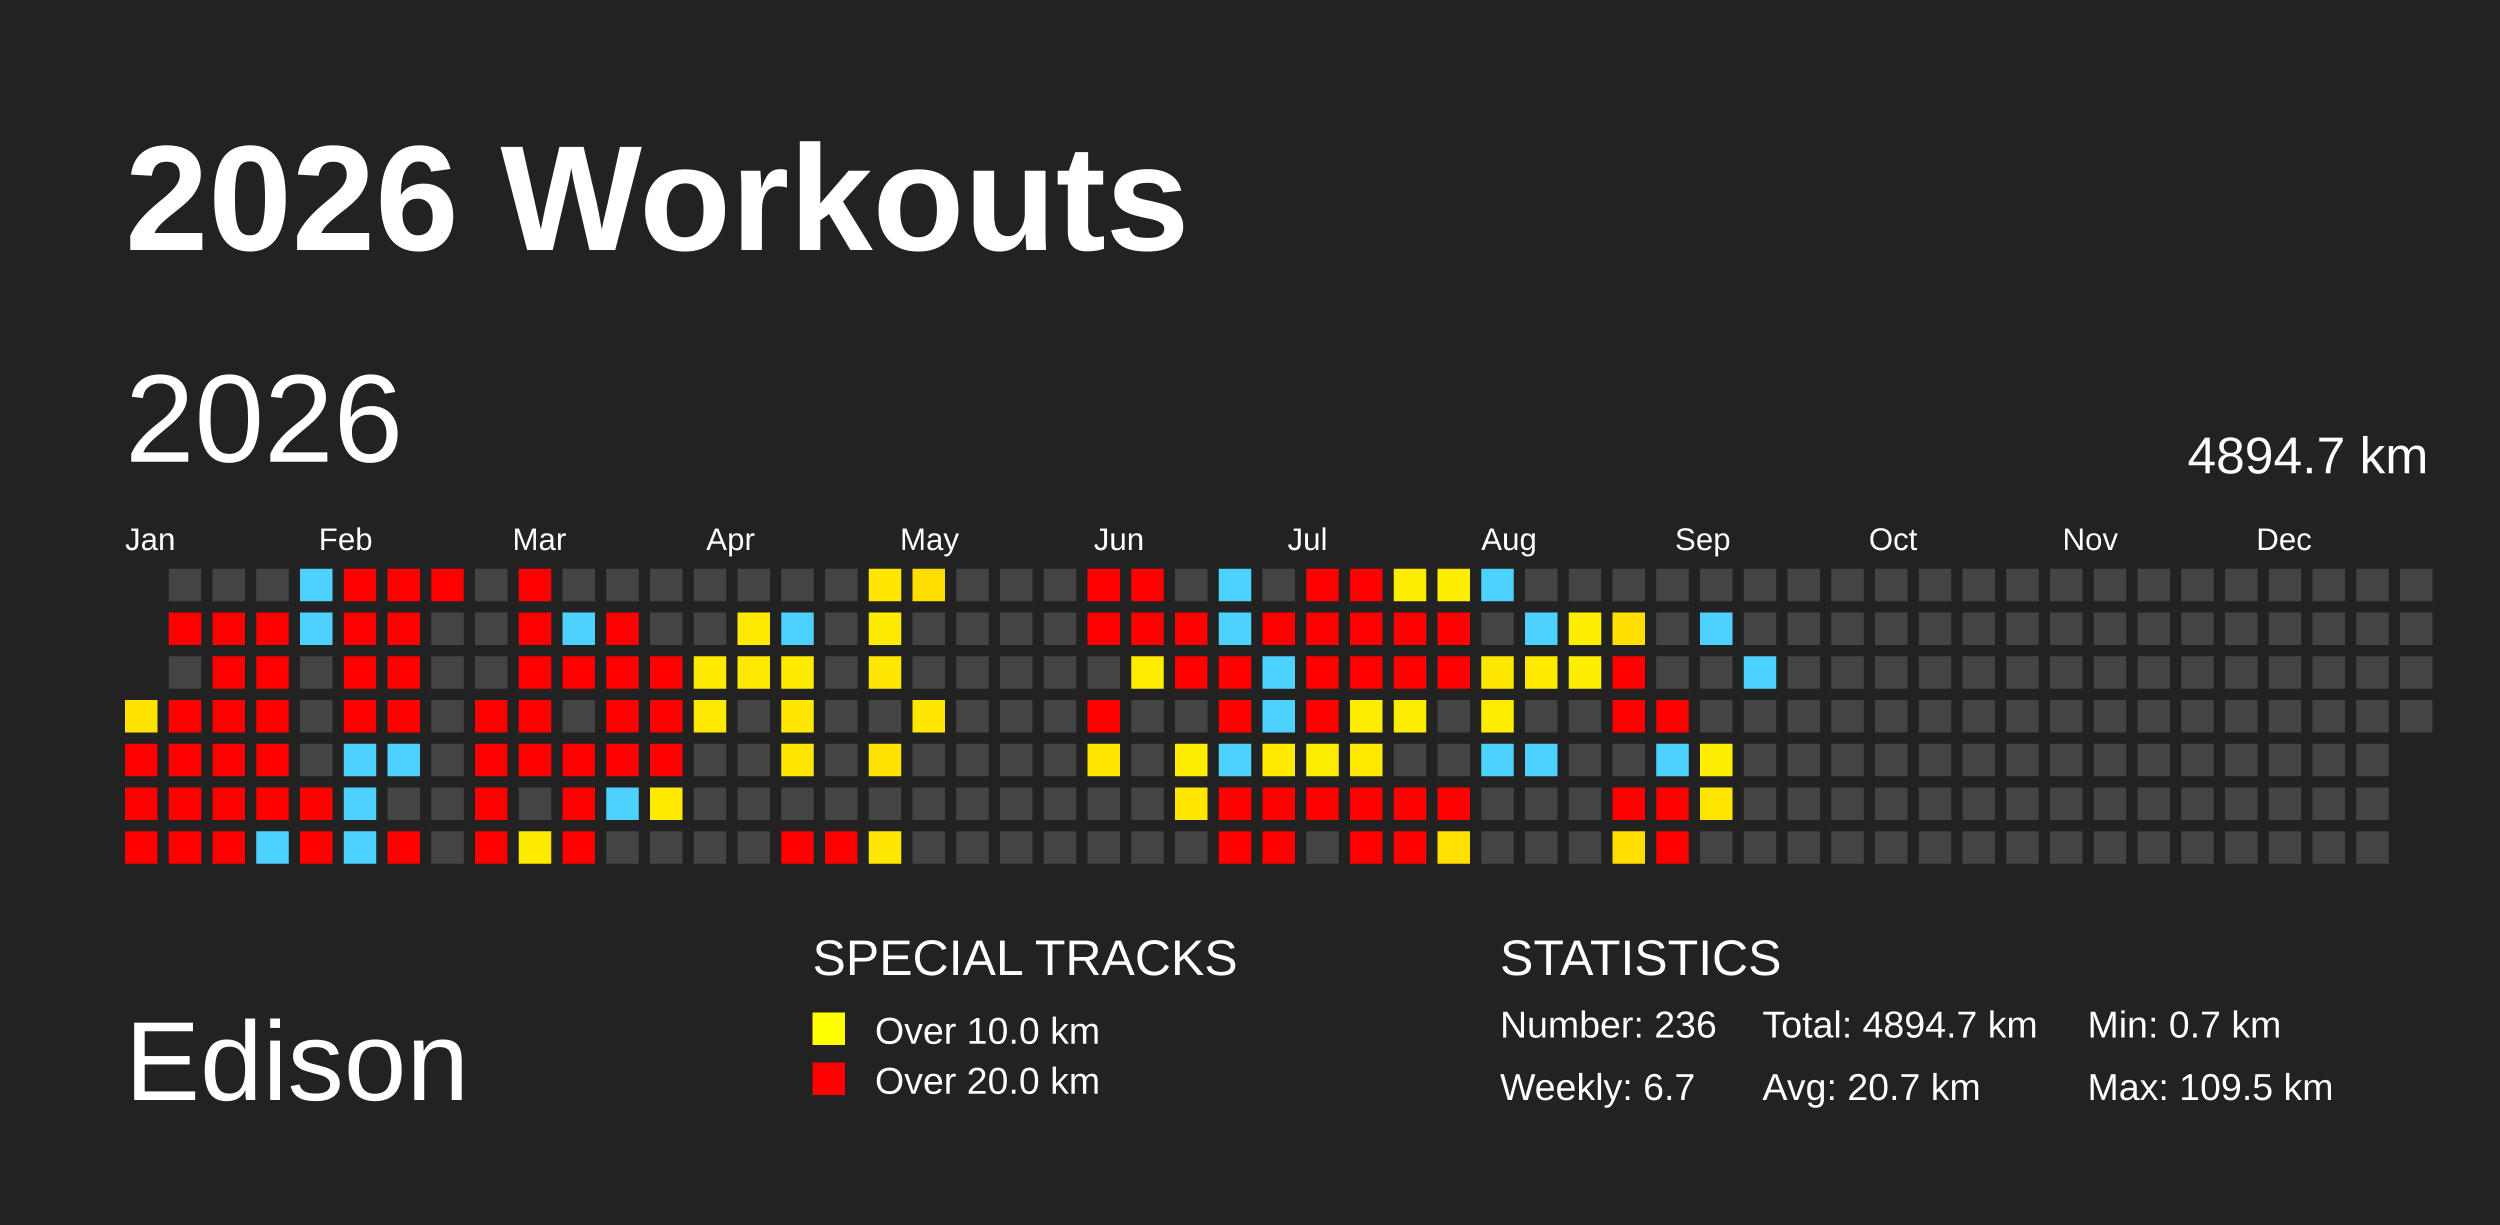
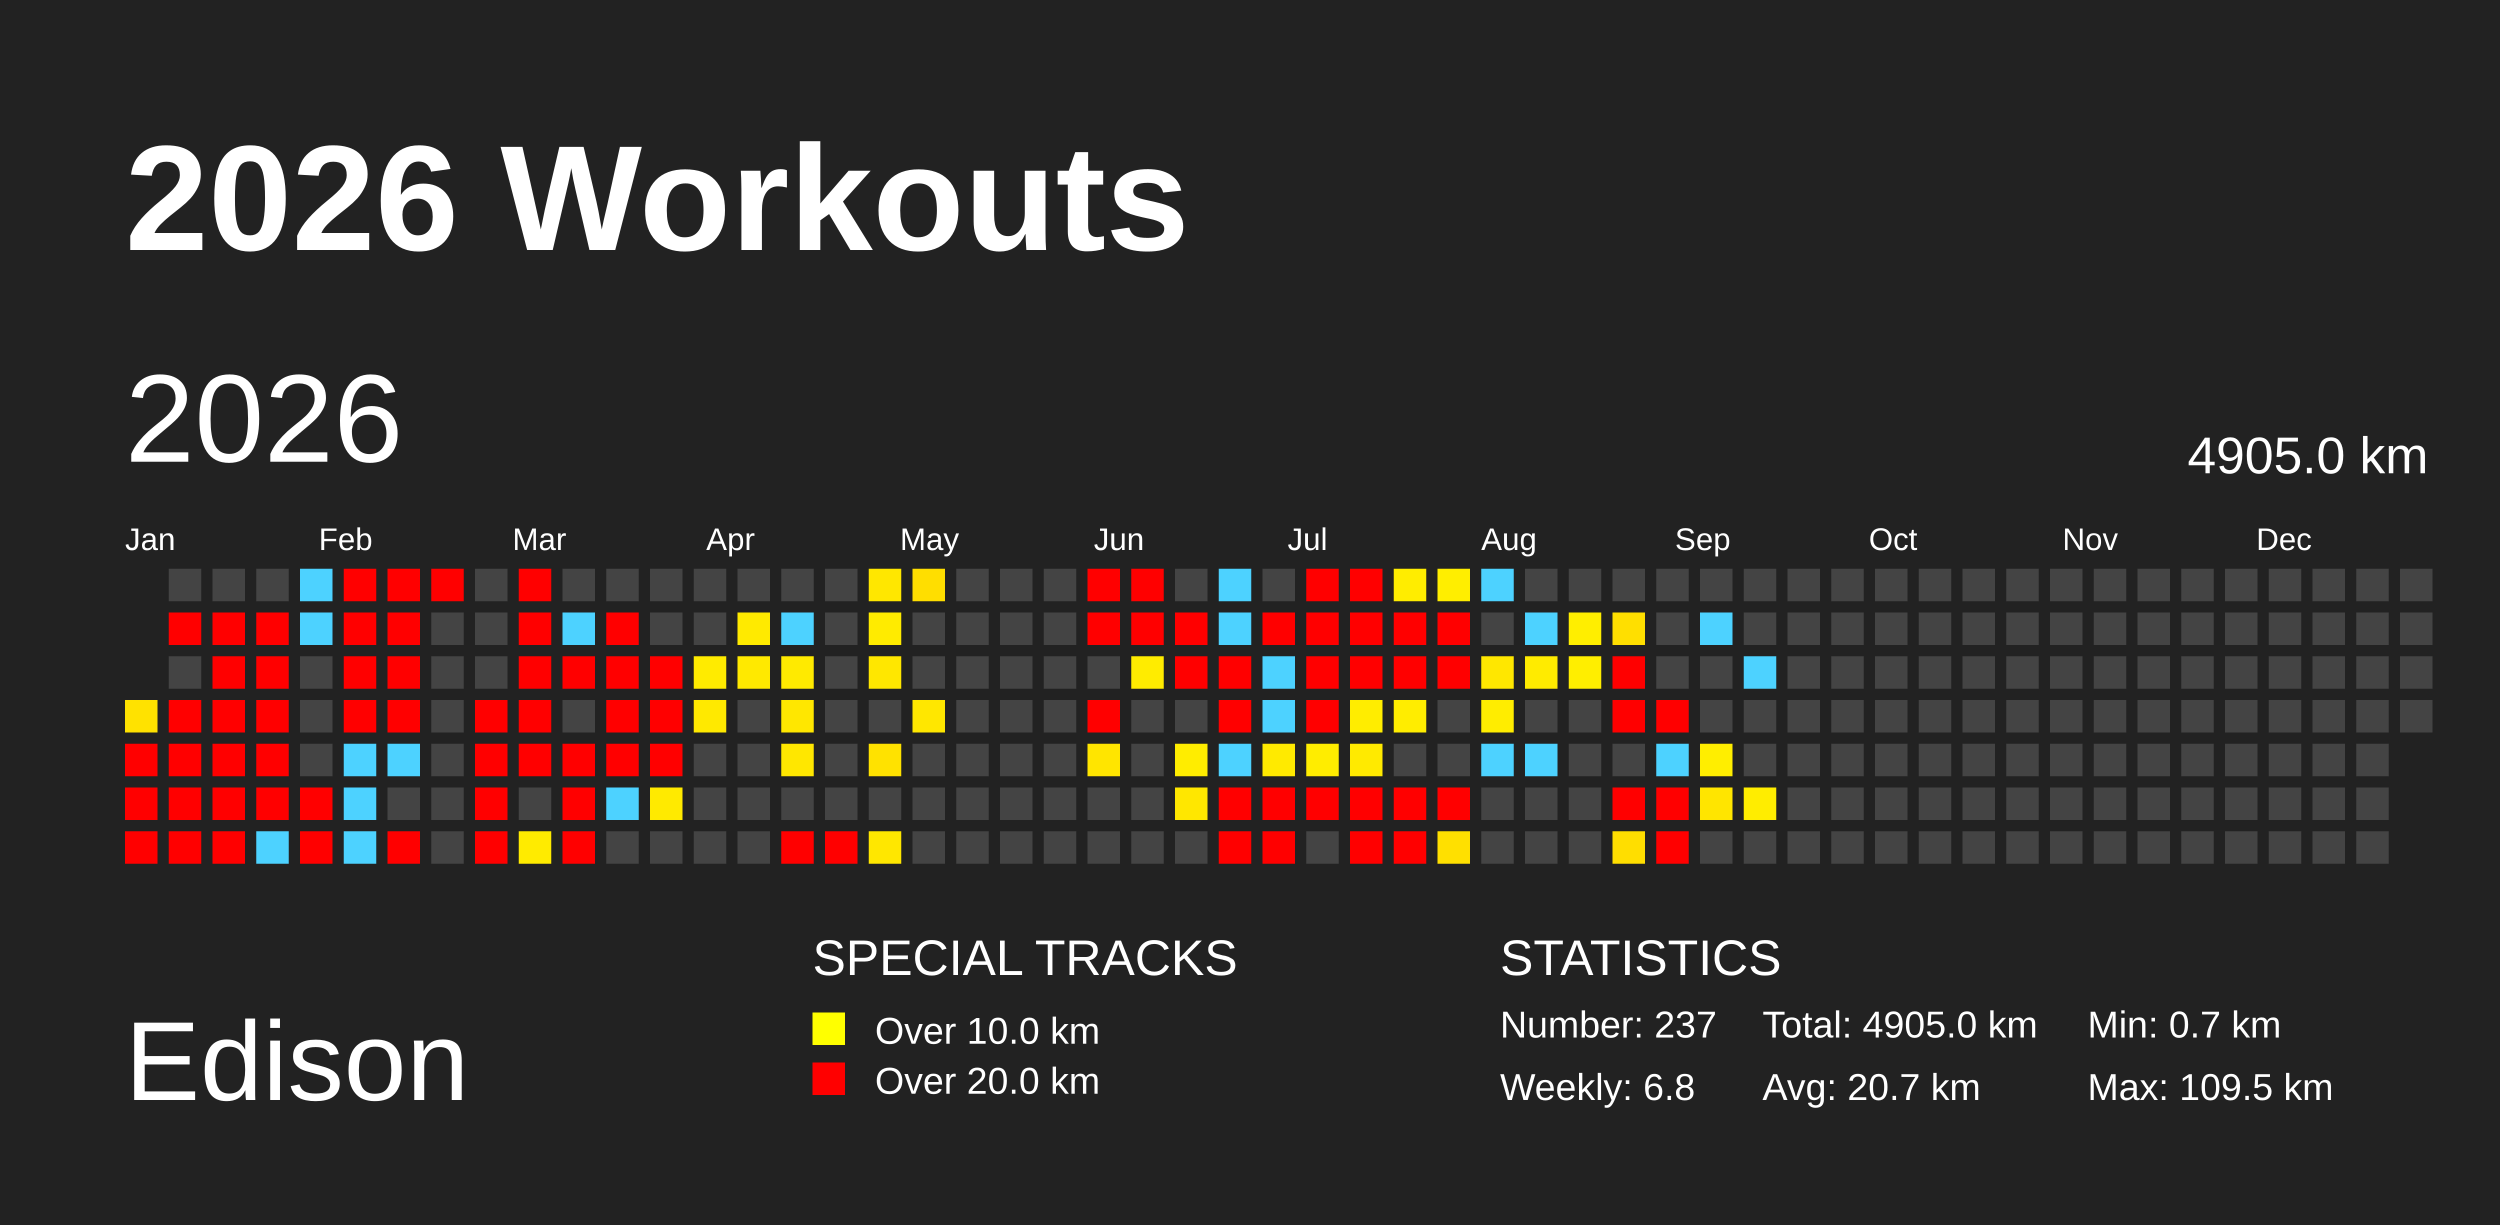
<svg xmlns="http://www.w3.org/2000/svg" baseProfile="full" height="98mm" version="1.1" viewBox="0,0,200,98" width="200mm">
  <defs />
  <rect fill="#222222" height="98" width="200" x="0" y="0" />
  <text fill="#FFFFFF" style="font-size:12px; font-family:Arial; font-weight:bold;" x="10" y="20">2026 Workouts</text>
  <text fill="#FFFFFF" style="font-size:9px; font-family:Arial" x="10" y="88">Edison</text>
  <text fill="#FFFFFF" style="font-size:4px; font-family:Arial" x="65" y="78">SPECIAL TRACKS</text>
  <rect fill="yellow" height="2.6" width="2.6" x="65" y="81" />
  <text fill="#FFFFFF" style="font-size:3px; font-family:Arial" x="70" y="83.5">Over 10.0 km</text>
  <rect fill="red" height="2.6" width="2.6" x="65" y="85" />
  <text fill="#FFFFFF" style="font-size:3px; font-family:Arial" x="70" y="87.5">Over 20.0 km</text>
  <text fill="#FFFFFF" style="font-size:4px; font-family:Arial" x="120" y="78">STATISTICS</text>
-   <text fill="#FFFFFF" style="font-size:3px; font-family:Arial" x="120" y="83">Number: 236</text>
-   <text fill="#FFFFFF" style="font-size:3px; font-family:Arial" x="120" y="88">Weekly: 6.7</text>
-   <text fill="#FFFFFF" style="font-size:3px; font-family:Arial" x="141" y="83">Total: 4894.7 km</text>
+   <text fill="#FFFFFF" style="font-size:3px; font-family:Arial" x="120" y="83">Number: 237</text>
+   <text fill="#FFFFFF" style="font-size:3px; font-family:Arial" x="120" y="88">Weekly: 6.8</text>
+   <text fill="#FFFFFF" style="font-size:3px; font-family:Arial" x="141" y="83">Total: 4905.0 km</text>
  <text fill="#FFFFFF" style="font-size:3px; font-family:Arial" x="141" y="88">Avg: 20.7 km</text>
  <text fill="#FFFFFF" style="font-size:3px; font-family:Arial" x="167" y="83">Min: 0.7 km</text>
  <text fill="#FFFFFF" style="font-size:3px; font-family:Arial" x="167" y="88">Max: 109.5 km</text>
  <text dominant-baseline="hanging" fill="#FFFFFF" style="font-size:10.0px; font-family:Arial;" x="10" y="30">2026</text>
-   <text dominant-baseline="hanging" fill="#FFFFFF" style="font-size:4.125px; font-family:Arial;" x="175" y="35">4894.7 km</text>
+   <text dominant-baseline="hanging" fill="#FFFFFF" style="font-size:4.125px; font-family:Arial;" x="175" y="35">4905.0 km</text>
  <text fill="#FFFFFF" style="font-size:2.5px; font-family:Arial" x="10.0" y="44">Jan</text>
  <text fill="#FFFFFF" style="font-size:2.5px; font-family:Arial" x="25.5" y="44">Feb</text>
  <text fill="#FFFFFF" style="font-size:2.5px; font-family:Arial" x="41.0" y="44">Mar</text>
  <text fill="#FFFFFF" style="font-size:2.5px; font-family:Arial" x="56.5" y="44">Apr</text>
  <text fill="#FFFFFF" style="font-size:2.5px; font-family:Arial" x="72.0" y="44">May</text>
  <text fill="#FFFFFF" style="font-size:2.5px; font-family:Arial" x="87.5" y="44">Jun</text>
  <text fill="#FFFFFF" style="font-size:2.5px; font-family:Arial" x="103.0" y="44">Jul</text>
  <text fill="#FFFFFF" style="font-size:2.5px; font-family:Arial" x="118.5" y="44">Aug</text>
  <text fill="#FFFFFF" style="font-size:2.5px; font-family:Arial" x="134.0" y="44">Sep</text>
  <text fill="#FFFFFF" style="font-size:2.5px; font-family:Arial" x="149.5" y="44">Oct</text>
  <text fill="#FFFFFF" style="font-size:2.5px; font-family:Arial" x="165.0" y="44">Nov</text>
  <text fill="#FFFFFF" style="font-size:2.5px; font-family:Arial" x="180.5" y="44">Dec</text>
  <rect fill="#ffe200" height="2.6" width="2.6" x="10.0" y="56.0" />
  <rect fill="red" height="2.6" width="2.6" x="10.0" y="59.5" />
  <rect fill="red" height="2.6" width="2.6" x="10.0" y="63.0" />
  <rect fill="red" height="2.6" width="2.6" x="10.0" y="66.5" />
  <rect fill="#444444" height="2.6" width="2.6" x="13.5" y="45.5" />
  <rect fill="red" height="2.6" width="2.6" x="13.5" y="49.0" />
  <rect fill="#444444" height="2.6" width="2.6" x="13.5" y="52.5" />
  <rect fill="red" height="2.6" width="2.6" x="13.5" y="56.0" />
  <rect fill="red" height="2.6" width="2.6" x="13.5" y="59.5" />
  <rect fill="red" height="2.6" width="2.6" x="13.5" y="63.0" />
  <rect fill="red" height="2.6" width="2.6" x="13.5" y="66.5" />
  <rect fill="#444444" height="2.6" width="2.6" x="17.0" y="45.5" />
  <rect fill="red" height="2.6" width="2.6" x="17.0" y="49.0" />
  <rect fill="red" height="2.6" width="2.6" x="17.0" y="52.5" />
  <rect fill="red" height="2.6" width="2.6" x="17.0" y="56.0" />
  <rect fill="red" height="2.6" width="2.6" x="17.0" y="59.5" />
  <rect fill="red" height="2.6" width="2.6" x="17.0" y="63.0" />
  <rect fill="red" height="2.6" width="2.6" x="17.0" y="66.5" />
  <rect fill="#444444" height="2.6" width="2.6" x="20.5" y="45.5" />
  <rect fill="red" height="2.6" width="2.6" x="20.5" y="49.0" />
  <rect fill="red" height="2.6" width="2.6" x="20.5" y="52.5" />
  <rect fill="red" height="2.6" width="2.6" x="20.5" y="56.0" />
  <rect fill="red" height="2.6" width="2.6" x="20.5" y="59.5" />
  <rect fill="red" height="2.6" width="2.6" x="20.5" y="63.0" />
  <rect fill="#4dd2ff" height="2.6" width="2.6" x="20.5" y="66.5" />
  <rect fill="#4dd2ff" height="2.6" width="2.6" x="24.0" y="45.5" />
  <rect fill="#4dd2ff" height="2.6" width="2.6" x="24.0" y="49.0" />
  <rect fill="#444444" height="2.6" width="2.6" x="24.0" y="52.5" />
  <rect fill="#444444" height="2.6" width="2.6" x="24.0" y="56.0" />
  <rect fill="#444444" height="2.6" width="2.6" x="24.0" y="59.5" />
  <rect fill="red" height="2.6" width="2.6" x="24.0" y="63.0" />
  <rect fill="red" height="2.6" width="2.6" x="24.0" y="66.5" />
  <rect fill="red" height="2.6" width="2.6" x="27.5" y="45.5" />
  <rect fill="red" height="2.6" width="2.6" x="27.5" y="49.0" />
  <rect fill="red" height="2.6" width="2.6" x="27.5" y="52.5" />
  <rect fill="red" height="2.6" width="2.6" x="27.5" y="56.0" />
  <rect fill="#4dd2ff" height="2.6" width="2.6" x="27.5" y="59.5" />
  <rect fill="#4dd2ff" height="2.6" width="2.6" x="27.5" y="63.0" />
  <rect fill="#4dd2ff" height="2.6" width="2.6" x="27.5" y="66.5" />
  <rect fill="red" height="2.6" width="2.6" x="31.0" y="45.5" />
  <rect fill="red" height="2.6" width="2.6" x="31.0" y="49.0" />
  <rect fill="red" height="2.6" width="2.6" x="31.0" y="52.5" />
  <rect fill="red" height="2.6" width="2.6" x="31.0" y="56.0" />
  <rect fill="#4dd2ff" height="2.6" width="2.6" x="31.0" y="59.5" />
  <rect fill="#444444" height="2.6" width="2.6" x="31.0" y="63.0" />
  <rect fill="red" height="2.6" width="2.6" x="31.0" y="66.5" />
  <rect fill="red" height="2.6" width="2.6" x="34.5" y="45.5" />
  <rect fill="#444444" height="2.6" width="2.6" x="34.5" y="49.0" />
  <rect fill="#444444" height="2.6" width="2.6" x="34.5" y="52.5" />
  <rect fill="#444444" height="2.6" width="2.6" x="34.5" y="56.0" />
  <rect fill="#444444" height="2.6" width="2.6" x="34.5" y="59.5" />
  <rect fill="#444444" height="2.6" width="2.6" x="34.5" y="63.0" />
  <rect fill="#444444" height="2.6" width="2.6" x="34.5" y="66.5" />
  <rect fill="#444444" height="2.6" width="2.6" x="38.0" y="45.5" />
  <rect fill="#444444" height="2.6" width="2.6" x="38.0" y="49.0" />
  <rect fill="#444444" height="2.6" width="2.6" x="38.0" y="52.5" />
  <rect fill="red" height="2.6" width="2.6" x="38.0" y="56.0" />
  <rect fill="red" height="2.6" width="2.6" x="38.0" y="59.5" />
  <rect fill="red" height="2.6" width="2.6" x="38.0" y="63.0" />
  <rect fill="red" height="2.6" width="2.6" x="38.0" y="66.5" />
  <rect fill="red" height="2.6" width="2.6" x="41.5" y="45.5" />
  <rect fill="red" height="2.6" width="2.6" x="41.5" y="49.0" />
  <rect fill="red" height="2.6" width="2.6" x="41.5" y="52.5" />
  <rect fill="red" height="2.6" width="2.6" x="41.5" y="56.0" />
  <rect fill="red" height="2.6" width="2.6" x="41.5" y="59.5" />
  <rect fill="#444444" height="2.6" width="2.6" x="41.5" y="63.0" />
  <rect fill="#ffeb00" height="2.6" width="2.6" x="41.5" y="66.5" />
  <rect fill="#444444" height="2.6" width="2.6" x="45.0" y="45.5" />
  <rect fill="#4dd2ff" height="2.6" width="2.6" x="45.0" y="49.0" />
  <rect fill="red" height="2.6" width="2.6" x="45.0" y="52.5" />
  <rect fill="#444444" height="2.6" width="2.6" x="45.0" y="56.0" />
  <rect fill="red" height="2.6" width="2.6" x="45.0" y="59.5" />
  <rect fill="red" height="2.6" width="2.6" x="45.0" y="63.0" />
  <rect fill="red" height="2.6" width="2.6" x="45.0" y="66.5" />
  <rect fill="#444444" height="2.6" width="2.6" x="48.5" y="45.5" />
  <rect fill="red" height="2.6" width="2.6" x="48.5" y="49.0" />
  <rect fill="red" height="2.6" width="2.6" x="48.5" y="52.5" />
  <rect fill="red" height="2.6" width="2.6" x="48.5" y="56.0" />
  <rect fill="red" height="2.6" width="2.6" x="48.5" y="59.5" />
  <rect fill="#4dd2ff" height="2.6" width="2.6" x="48.5" y="63.0" />
  <rect fill="#444444" height="2.6" width="2.6" x="48.5" y="66.5" />
  <rect fill="#444444" height="2.6" width="2.6" x="52.0" y="45.5" />
  <rect fill="#444444" height="2.6" width="2.6" x="52.0" y="49.0" />
  <rect fill="red" height="2.6" width="2.6" x="52.0" y="52.5" />
  <rect fill="red" height="2.6" width="2.6" x="52.0" y="56.0" />
  <rect fill="red" height="2.6" width="2.6" x="52.0" y="59.5" />
  <rect fill="#ffea00" height="2.6" width="2.6" x="52.0" y="63.0" />
  <rect fill="#444444" height="2.6" width="2.6" x="52.0" y="66.5" />
  <rect fill="#444444" height="2.6" width="2.6" x="55.5" y="45.5" />
  <rect fill="#444444" height="2.6" width="2.6" x="55.5" y="49.0" />
  <rect fill="#ffeb00" height="2.6" width="2.6" x="55.5" y="52.5" />
  <rect fill="#ffe900" height="2.6" width="2.6" x="55.5" y="56.0" />
  <rect fill="#444444" height="2.6" width="2.6" x="55.5" y="59.5" />
  <rect fill="#444444" height="2.6" width="2.6" x="55.5" y="63.0" />
  <rect fill="#444444" height="2.6" width="2.6" x="55.5" y="66.5" />
  <rect fill="#444444" height="2.6" width="2.6" x="59.0" y="45.5" />
  <rect fill="#ffea00" height="2.6" width="2.6" x="59.0" y="49.0" />
  <rect fill="#ffe900" height="2.6" width="2.6" x="59.0" y="52.5" />
  <rect fill="#444444" height="2.6" width="2.6" x="59.0" y="56.0" />
  <rect fill="#444444" height="2.6" width="2.6" x="59.0" y="59.5" />
  <rect fill="#444444" height="2.6" width="2.6" x="59.0" y="63.0" />
  <rect fill="#444444" height="2.6" width="2.6" x="59.0" y="66.5" />
  <rect fill="#444444" height="2.6" width="2.6" x="62.5" y="45.5" />
  <rect fill="#4dd2ff" height="2.6" width="2.6" x="62.5" y="49.0" />
  <rect fill="#ffea00" height="2.6" width="2.6" x="62.5" y="52.5" />
  <rect fill="#ffe700" height="2.6" width="2.6" x="62.5" y="56.0" />
  <rect fill="#ffe700" height="2.6" width="2.6" x="62.5" y="59.5" />
  <rect fill="#444444" height="2.6" width="2.6" x="62.5" y="63.0" />
  <rect fill="red" height="2.6" width="2.6" x="62.5" y="66.5" />
  <rect fill="#444444" height="2.6" width="2.6" x="66.0" y="45.5" />
  <rect fill="#444444" height="2.6" width="2.6" x="66.0" y="49.0" />
  <rect fill="#444444" height="2.6" width="2.6" x="66.0" y="52.5" />
  <rect fill="#444444" height="2.6" width="2.6" x="66.0" y="56.0" />
  <rect fill="#444444" height="2.6" width="2.6" x="66.0" y="59.5" />
  <rect fill="#444444" height="2.6" width="2.6" x="66.0" y="63.0" />
  <rect fill="red" height="2.6" width="2.6" x="66.0" y="66.5" />
  <rect fill="#ffe700" height="2.6" width="2.6" x="69.5" y="45.5" />
  <rect fill="#ffeb00" height="2.6" width="2.6" x="69.5" y="49.0" />
  <rect fill="#ffe700" height="2.6" width="2.6" x="69.5" y="52.5" />
  <rect fill="#444444" height="2.6" width="2.6" x="69.5" y="56.0" />
  <rect fill="#ffe200" height="2.6" width="2.6" x="69.5" y="59.5" />
  <rect fill="#444444" height="2.6" width="2.6" x="69.5" y="63.0" />
  <rect fill="#ffe700" height="2.6" width="2.6" x="69.5" y="66.5" />
  <rect fill="#ffde00" height="2.6" width="2.6" x="73.0" y="45.5" />
  <rect fill="#444444" height="2.6" width="2.6" x="73.0" y="49.0" />
  <rect fill="#444444" height="2.6" width="2.6" x="73.0" y="52.5" />
  <rect fill="#ffe700" height="2.6" width="2.6" x="73.0" y="56.0" />
  <rect fill="#444444" height="2.6" width="2.6" x="73.0" y="59.5" />
  <rect fill="#444444" height="2.6" width="2.6" x="73.0" y="63.0" />
  <rect fill="#444444" height="2.6" width="2.6" x="73.0" y="66.5" />
  <rect fill="#444444" height="2.6" width="2.6" x="76.5" y="45.5" />
  <rect fill="#444444" height="2.6" width="2.6" x="76.5" y="49.0" />
  <rect fill="#444444" height="2.6" width="2.6" x="76.5" y="52.5" />
  <rect fill="#444444" height="2.6" width="2.6" x="76.5" y="56.0" />
  <rect fill="#444444" height="2.6" width="2.6" x="76.5" y="59.5" />
  <rect fill="#444444" height="2.6" width="2.6" x="76.5" y="63.0" />
  <rect fill="#444444" height="2.6" width="2.6" x="76.5" y="66.5" />
  <rect fill="#444444" height="2.6" width="2.6" x="80.0" y="45.5" />
  <rect fill="#444444" height="2.6" width="2.6" x="80.0" y="49.0" />
  <rect fill="#444444" height="2.6" width="2.6" x="80.0" y="52.5" />
  <rect fill="#444444" height="2.6" width="2.6" x="80.0" y="56.0" />
  <rect fill="#444444" height="2.6" width="2.6" x="80.0" y="59.5" />
  <rect fill="#444444" height="2.6" width="2.6" x="80.0" y="63.0" />
  <rect fill="#444444" height="2.6" width="2.6" x="80.0" y="66.5" />
  <rect fill="#444444" height="2.6" width="2.6" x="83.5" y="45.5" />
  <rect fill="#444444" height="2.6" width="2.6" x="83.5" y="49.0" />
  <rect fill="#444444" height="2.6" width="2.6" x="83.5" y="52.5" />
  <rect fill="#444444" height="2.6" width="2.6" x="83.5" y="56.0" />
  <rect fill="#444444" height="2.6" width="2.6" x="83.5" y="59.5" />
  <rect fill="#444444" height="2.6" width="2.6" x="83.5" y="63.0" />
  <rect fill="#444444" height="2.6" width="2.6" x="83.5" y="66.5" />
  <rect fill="red" height="2.6" width="2.6" x="87.0" y="45.5" />
  <rect fill="red" height="2.6" width="2.6" x="87.0" y="49.0" />
  <rect fill="#444444" height="2.6" width="2.6" x="87.0" y="52.5" />
  <rect fill="red" height="2.6" width="2.6" x="87.0" y="56.0" />
  <rect fill="#ffe500" height="2.6" width="2.6" x="87.0" y="59.5" />
  <rect fill="#444444" height="2.6" width="2.6" x="87.0" y="63.0" />
  <rect fill="#444444" height="2.6" width="2.6" x="87.0" y="66.5" />
  <rect fill="red" height="2.6" width="2.6" x="90.5" y="45.5" />
  <rect fill="red" height="2.6" width="2.6" x="90.5" y="49.0" />
  <rect fill="#ffec00" height="2.6" width="2.6" x="90.5" y="52.5" />
  <rect fill="#444444" height="2.6" width="2.6" x="90.5" y="56.0" />
  <rect fill="#444444" height="2.6" width="2.6" x="90.5" y="59.5" />
  <rect fill="#444444" height="2.6" width="2.6" x="90.5" y="63.0" />
  <rect fill="#444444" height="2.6" width="2.6" x="90.5" y="66.5" />
  <rect fill="#444444" height="2.6" width="2.6" x="94.0" y="45.5" />
  <rect fill="red" height="2.6" width="2.6" x="94.0" y="49.0" />
  <rect fill="red" height="2.6" width="2.6" x="94.0" y="52.5" />
  <rect fill="#444444" height="2.6" width="2.6" x="94.0" y="56.0" />
  <rect fill="#ffed00" height="2.6" width="2.6" x="94.0" y="59.5" />
  <rect fill="#ffe700" height="2.6" width="2.6" x="94.0" y="63.0" />
  <rect fill="#444444" height="2.6" width="2.6" x="94.0" y="66.5" />
  <rect fill="#4dd2ff" height="2.6" width="2.6" x="97.5" y="45.5" />
  <rect fill="#4dd2ff" height="2.6" width="2.6" x="97.5" y="49.0" />
  <rect fill="red" height="2.6" width="2.6" x="97.5" y="52.5" />
  <rect fill="red" height="2.6" width="2.6" x="97.5" y="56.0" />
  <rect fill="#4dd2ff" height="2.6" width="2.6" x="97.5" y="59.5" />
  <rect fill="red" height="2.6" width="2.6" x="97.5" y="63.0" />
  <rect fill="red" height="2.6" width="2.6" x="97.5" y="66.5" />
  <rect fill="#444444" height="2.6" width="2.6" x="101.0" y="45.5" />
  <rect fill="red" height="2.6" width="2.6" x="101.0" y="49.0" />
  <rect fill="#4dd2ff" height="2.6" width="2.6" x="101.0" y="52.5" />
  <rect fill="#4dd2ff" height="2.6" width="2.6" x="101.0" y="56.0" />
  <rect fill="#ffea00" height="2.6" width="2.6" x="101.0" y="59.5" />
  <rect fill="red" height="2.6" width="2.6" x="101.0" y="63.0" />
  <rect fill="red" height="2.6" width="2.6" x="101.0" y="66.5" />
  <rect fill="red" height="2.6" width="2.6" x="104.5" y="45.5" />
  <rect fill="red" height="2.6" width="2.6" x="104.5" y="49.0" />
  <rect fill="red" height="2.6" width="2.6" x="104.5" y="52.5" />
  <rect fill="red" height="2.6" width="2.6" x="104.5" y="56.0" />
  <rect fill="#ffed00" height="2.6" width="2.6" x="104.5" y="59.5" />
  <rect fill="red" height="2.6" width="2.6" x="104.5" y="63.0" />
  <rect fill="#444444" height="2.6" width="2.6" x="104.5" y="66.5" />
  <rect fill="red" height="2.6" width="2.6" x="108.0" y="45.5" />
  <rect fill="red" height="2.6" width="2.6" x="108.0" y="49.0" />
  <rect fill="red" height="2.6" width="2.6" x="108.0" y="52.5" />
  <rect fill="#ffed00" height="2.6" width="2.6" x="108.0" y="56.0" />
  <rect fill="#ffea00" height="2.6" width="2.6" x="108.0" y="59.5" />
  <rect fill="red" height="2.6" width="2.6" x="108.0" y="63.0" />
  <rect fill="red" height="2.6" width="2.6" x="108.0" y="66.5" />
  <rect fill="#ffed00" height="2.6" width="2.6" x="111.5" y="45.5" />
  <rect fill="red" height="2.6" width="2.6" x="111.5" y="49.0" />
  <rect fill="red" height="2.6" width="2.6" x="111.5" y="52.5" />
  <rect fill="#ffed00" height="2.6" width="2.6" x="111.5" y="56.0" />
  <rect fill="#444444" height="2.6" width="2.6" x="111.5" y="59.5" />
  <rect fill="red" height="2.6" width="2.6" x="111.5" y="63.0" />
  <rect fill="red" height="2.6" width="2.6" x="111.5" y="66.5" />
  <rect fill="#ffee00" height="2.6" width="2.6" x="115.0" y="45.5" />
  <rect fill="red" height="2.6" width="2.6" x="115.0" y="49.0" />
  <rect fill="red" height="2.6" width="2.6" x="115.0" y="52.5" />
  <rect fill="#444444" height="2.6" width="2.6" x="115.0" y="56.0" />
  <rect fill="#444444" height="2.6" width="2.6" x="115.0" y="59.5" />
  <rect fill="red" height="2.6" width="2.6" x="115.0" y="63.0" />
  <rect fill="#ffe000" height="2.6" width="2.6" x="115.0" y="66.5" />
  <rect fill="#4dd2ff" height="2.6" width="2.6" x="118.5" y="45.5" />
  <rect fill="#444444" height="2.6" width="2.6" x="118.5" y="49.0" />
  <rect fill="#ffe700" height="2.6" width="2.6" x="118.5" y="52.5" />
  <rect fill="#ffed00" height="2.6" width="2.6" x="118.5" y="56.0" />
  <rect fill="#4dd2ff" height="2.6" width="2.6" x="118.5" y="59.5" />
  <rect fill="#444444" height="2.6" width="2.6" x="118.5" y="63.0" />
  <rect fill="#444444" height="2.6" width="2.6" x="118.5" y="66.5" />
  <rect fill="#444444" height="2.6" width="2.6" x="122.0" y="45.5" />
  <rect fill="#4dd2ff" height="2.6" width="2.6" x="122.0" y="49.0" />
  <rect fill="#ffeb00" height="2.6" width="2.6" x="122.0" y="52.5" />
  <rect fill="#444444" height="2.6" width="2.6" x="122.0" y="56.0" />
  <rect fill="#4dd2ff" height="2.6" width="2.6" x="122.0" y="59.5" />
  <rect fill="#444444" height="2.6" width="2.6" x="122.0" y="63.0" />
  <rect fill="#444444" height="2.6" width="2.6" x="122.0" y="66.5" />
  <rect fill="#444444" height="2.6" width="2.6" x="125.5" y="45.5" />
  <rect fill="#ffee00" height="2.6" width="2.6" x="125.5" y="49.0" />
  <rect fill="#ffee00" height="2.6" width="2.6" x="125.5" y="52.5" />
  <rect fill="#444444" height="2.6" width="2.6" x="125.5" y="56.0" />
  <rect fill="#444444" height="2.6" width="2.6" x="125.5" y="59.5" />
  <rect fill="#444444" height="2.6" width="2.6" x="125.5" y="63.0" />
  <rect fill="#444444" height="2.6" width="2.6" x="125.5" y="66.5" />
  <rect fill="#444444" height="2.6" width="2.6" x="129.0" y="45.5" />
  <rect fill="#ffdf00" height="2.6" width="2.6" x="129.0" y="49.0" />
  <rect fill="red" height="2.6" width="2.6" x="129.0" y="52.5" />
  <rect fill="red" height="2.6" width="2.6" x="129.0" y="56.0" />
  <rect fill="#444444" height="2.6" width="2.6" x="129.0" y="59.5" />
  <rect fill="red" height="2.6" width="2.6" x="129.0" y="63.0" />
  <rect fill="#ffde00" height="2.6" width="2.6" x="129.0" y="66.5" />
  <rect fill="#444444" height="2.6" width="2.6" x="132.5" y="45.5" />
  <rect fill="#444444" height="2.6" width="2.6" x="132.5" y="49.0" />
  <rect fill="#444444" height="2.6" width="2.6" x="132.5" y="52.5" />
  <rect fill="red" height="2.6" width="2.6" x="132.5" y="56.0" />
  <rect fill="#4dd2ff" height="2.6" width="2.6" x="132.5" y="59.5" />
  <rect fill="red" height="2.6" width="2.6" x="132.5" y="63.0" />
  <rect fill="red" height="2.6" width="2.6" x="132.5" y="66.5" />
  <rect fill="#444444" height="2.6" width="2.6" x="136.0" y="45.5" />
  <rect fill="#4dd2ff" height="2.6" width="2.6" x="136.0" y="49.0" />
  <rect fill="#444444" height="2.6" width="2.6" x="136.0" y="52.5" />
  <rect fill="#444444" height="2.6" width="2.6" x="136.0" y="56.0" />
  <rect fill="#ffee00" height="2.6" width="2.6" x="136.0" y="59.5" />
  <rect fill="#ffe500" height="2.6" width="2.6" x="136.0" y="63.0" />
  <rect fill="#444444" height="2.6" width="2.6" x="136.0" y="66.5" />
  <rect fill="#444444" height="2.6" width="2.6" x="139.5" y="45.5" />
  <rect fill="#444444" height="2.6" width="2.6" x="139.5" y="49.0" />
  <rect fill="#4dd2ff" height="2.6" width="2.6" x="139.5" y="52.5" />
  <rect fill="#444444" height="2.6" width="2.6" x="139.5" y="56.0" />
  <rect fill="#444444" height="2.6" width="2.6" x="139.5" y="59.5" />
-   <rect fill="#444444" height="2.6" width="2.6" x="139.5" y="63.0" />
+   <rect fill="#ffed00" height="2.6" width="2.6" x="139.5" y="63.0" />
  <rect fill="#444444" height="2.6" width="2.6" x="139.5" y="66.5" />
  <rect fill="#444444" height="2.6" width="2.6" x="143.0" y="45.5" />
  <rect fill="#444444" height="2.6" width="2.6" x="143.0" y="49.0" />
  <rect fill="#444444" height="2.6" width="2.6" x="143.0" y="52.5" />
  <rect fill="#444444" height="2.6" width="2.6" x="143.0" y="56.0" />
  <rect fill="#444444" height="2.6" width="2.6" x="143.0" y="59.5" />
  <rect fill="#444444" height="2.6" width="2.6" x="143.0" y="63.0" />
  <rect fill="#444444" height="2.6" width="2.6" x="143.0" y="66.5" />
  <rect fill="#444444" height="2.6" width="2.6" x="146.5" y="45.5" />
  <rect fill="#444444" height="2.6" width="2.6" x="146.5" y="49.0" />
  <rect fill="#444444" height="2.6" width="2.6" x="146.5" y="52.5" />
  <rect fill="#444444" height="2.6" width="2.6" x="146.5" y="56.0" />
  <rect fill="#444444" height="2.6" width="2.6" x="146.5" y="59.5" />
  <rect fill="#444444" height="2.6" width="2.6" x="146.5" y="63.0" />
  <rect fill="#444444" height="2.6" width="2.6" x="146.5" y="66.5" />
  <rect fill="#444444" height="2.6" width="2.6" x="150.0" y="45.5" />
  <rect fill="#444444" height="2.6" width="2.6" x="150.0" y="49.0" />
  <rect fill="#444444" height="2.6" width="2.6" x="150.0" y="52.5" />
  <rect fill="#444444" height="2.6" width="2.6" x="150.0" y="56.0" />
  <rect fill="#444444" height="2.6" width="2.6" x="150.0" y="59.5" />
  <rect fill="#444444" height="2.6" width="2.6" x="150.0" y="63.0" />
  <rect fill="#444444" height="2.6" width="2.6" x="150.0" y="66.5" />
  <rect fill="#444444" height="2.6" width="2.6" x="153.5" y="45.5" />
  <rect fill="#444444" height="2.6" width="2.6" x="153.5" y="49.0" />
  <rect fill="#444444" height="2.6" width="2.6" x="153.5" y="52.5" />
  <rect fill="#444444" height="2.6" width="2.6" x="153.5" y="56.0" />
  <rect fill="#444444" height="2.6" width="2.6" x="153.5" y="59.5" />
  <rect fill="#444444" height="2.6" width="2.6" x="153.5" y="63.0" />
  <rect fill="#444444" height="2.6" width="2.6" x="153.5" y="66.5" />
  <rect fill="#444444" height="2.6" width="2.6" x="157.0" y="45.5" />
  <rect fill="#444444" height="2.6" width="2.6" x="157.0" y="49.0" />
  <rect fill="#444444" height="2.6" width="2.6" x="157.0" y="52.5" />
  <rect fill="#444444" height="2.6" width="2.6" x="157.0" y="56.0" />
  <rect fill="#444444" height="2.6" width="2.6" x="157.0" y="59.5" />
  <rect fill="#444444" height="2.6" width="2.6" x="157.0" y="63.0" />
  <rect fill="#444444" height="2.6" width="2.6" x="157.0" y="66.5" />
  <rect fill="#444444" height="2.6" width="2.6" x="160.5" y="45.5" />
  <rect fill="#444444" height="2.6" width="2.6" x="160.5" y="49.0" />
  <rect fill="#444444" height="2.6" width="2.6" x="160.5" y="52.5" />
  <rect fill="#444444" height="2.6" width="2.6" x="160.5" y="56.0" />
  <rect fill="#444444" height="2.6" width="2.6" x="160.5" y="59.5" />
  <rect fill="#444444" height="2.6" width="2.6" x="160.5" y="63.0" />
  <rect fill="#444444" height="2.6" width="2.6" x="160.5" y="66.5" />
  <rect fill="#444444" height="2.6" width="2.6" x="164.0" y="45.5" />
  <rect fill="#444444" height="2.6" width="2.6" x="164.0" y="49.0" />
  <rect fill="#444444" height="2.6" width="2.6" x="164.0" y="52.5" />
  <rect fill="#444444" height="2.6" width="2.6" x="164.0" y="56.0" />
  <rect fill="#444444" height="2.6" width="2.6" x="164.0" y="59.5" />
  <rect fill="#444444" height="2.6" width="2.6" x="164.0" y="63.0" />
  <rect fill="#444444" height="2.6" width="2.6" x="164.0" y="66.5" />
  <rect fill="#444444" height="2.6" width="2.6" x="167.5" y="45.5" />
  <rect fill="#444444" height="2.6" width="2.6" x="167.5" y="49.0" />
  <rect fill="#444444" height="2.6" width="2.6" x="167.5" y="52.5" />
  <rect fill="#444444" height="2.6" width="2.6" x="167.5" y="56.0" />
  <rect fill="#444444" height="2.6" width="2.6" x="167.5" y="59.5" />
  <rect fill="#444444" height="2.6" width="2.6" x="167.5" y="63.0" />
  <rect fill="#444444" height="2.6" width="2.6" x="167.5" y="66.5" />
  <rect fill="#444444" height="2.6" width="2.6" x="171.0" y="45.5" />
  <rect fill="#444444" height="2.6" width="2.6" x="171.0" y="49.0" />
  <rect fill="#444444" height="2.6" width="2.6" x="171.0" y="52.5" />
  <rect fill="#444444" height="2.6" width="2.6" x="171.0" y="56.0" />
  <rect fill="#444444" height="2.6" width="2.6" x="171.0" y="59.5" />
  <rect fill="#444444" height="2.6" width="2.6" x="171.0" y="63.0" />
  <rect fill="#444444" height="2.6" width="2.6" x="171.0" y="66.5" />
  <rect fill="#444444" height="2.6" width="2.6" x="174.5" y="45.5" />
  <rect fill="#444444" height="2.6" width="2.6" x="174.5" y="49.0" />
  <rect fill="#444444" height="2.6" width="2.6" x="174.5" y="52.5" />
  <rect fill="#444444" height="2.6" width="2.6" x="174.5" y="56.0" />
  <rect fill="#444444" height="2.6" width="2.6" x="174.5" y="59.5" />
  <rect fill="#444444" height="2.6" width="2.6" x="174.5" y="63.0" />
  <rect fill="#444444" height="2.6" width="2.6" x="174.5" y="66.5" />
  <rect fill="#444444" height="2.6" width="2.6" x="178.0" y="45.5" />
  <rect fill="#444444" height="2.6" width="2.6" x="178.0" y="49.0" />
  <rect fill="#444444" height="2.6" width="2.6" x="178.0" y="52.5" />
  <rect fill="#444444" height="2.6" width="2.6" x="178.0" y="56.0" />
  <rect fill="#444444" height="2.6" width="2.6" x="178.0" y="59.5" />
  <rect fill="#444444" height="2.6" width="2.6" x="178.0" y="63.0" />
  <rect fill="#444444" height="2.6" width="2.6" x="178.0" y="66.5" />
  <rect fill="#444444" height="2.6" width="2.6" x="181.5" y="45.5" />
  <rect fill="#444444" height="2.6" width="2.6" x="181.5" y="49.0" />
  <rect fill="#444444" height="2.6" width="2.6" x="181.5" y="52.5" />
  <rect fill="#444444" height="2.6" width="2.6" x="181.5" y="56.0" />
  <rect fill="#444444" height="2.6" width="2.6" x="181.5" y="59.5" />
  <rect fill="#444444" height="2.6" width="2.6" x="181.5" y="63.0" />
  <rect fill="#444444" height="2.6" width="2.6" x="181.5" y="66.5" />
  <rect fill="#444444" height="2.6" width="2.6" x="185.0" y="45.5" />
  <rect fill="#444444" height="2.6" width="2.6" x="185.0" y="49.0" />
  <rect fill="#444444" height="2.6" width="2.6" x="185.0" y="52.5" />
  <rect fill="#444444" height="2.6" width="2.6" x="185.0" y="56.0" />
  <rect fill="#444444" height="2.6" width="2.6" x="185.0" y="59.5" />
  <rect fill="#444444" height="2.6" width="2.6" x="185.0" y="63.0" />
  <rect fill="#444444" height="2.6" width="2.6" x="185.0" y="66.5" />
  <rect fill="#444444" height="2.6" width="2.6" x="188.5" y="45.5" />
  <rect fill="#444444" height="2.6" width="2.6" x="188.5" y="49.0" />
  <rect fill="#444444" height="2.6" width="2.6" x="188.5" y="52.5" />
  <rect fill="#444444" height="2.6" width="2.6" x="188.5" y="56.0" />
  <rect fill="#444444" height="2.6" width="2.6" x="188.5" y="59.5" />
  <rect fill="#444444" height="2.6" width="2.6" x="188.5" y="63.0" />
  <rect fill="#444444" height="2.6" width="2.6" x="188.5" y="66.5" />
  <rect fill="#444444" height="2.6" width="2.6" x="192.0" y="45.5" />
  <rect fill="#444444" height="2.6" width="2.6" x="192.0" y="49.0" />
  <rect fill="#444444" height="2.6" width="2.6" x="192.0" y="52.5" />
  <rect fill="#444444" height="2.6" width="2.6" x="192.0" y="56.0" />
</svg>
